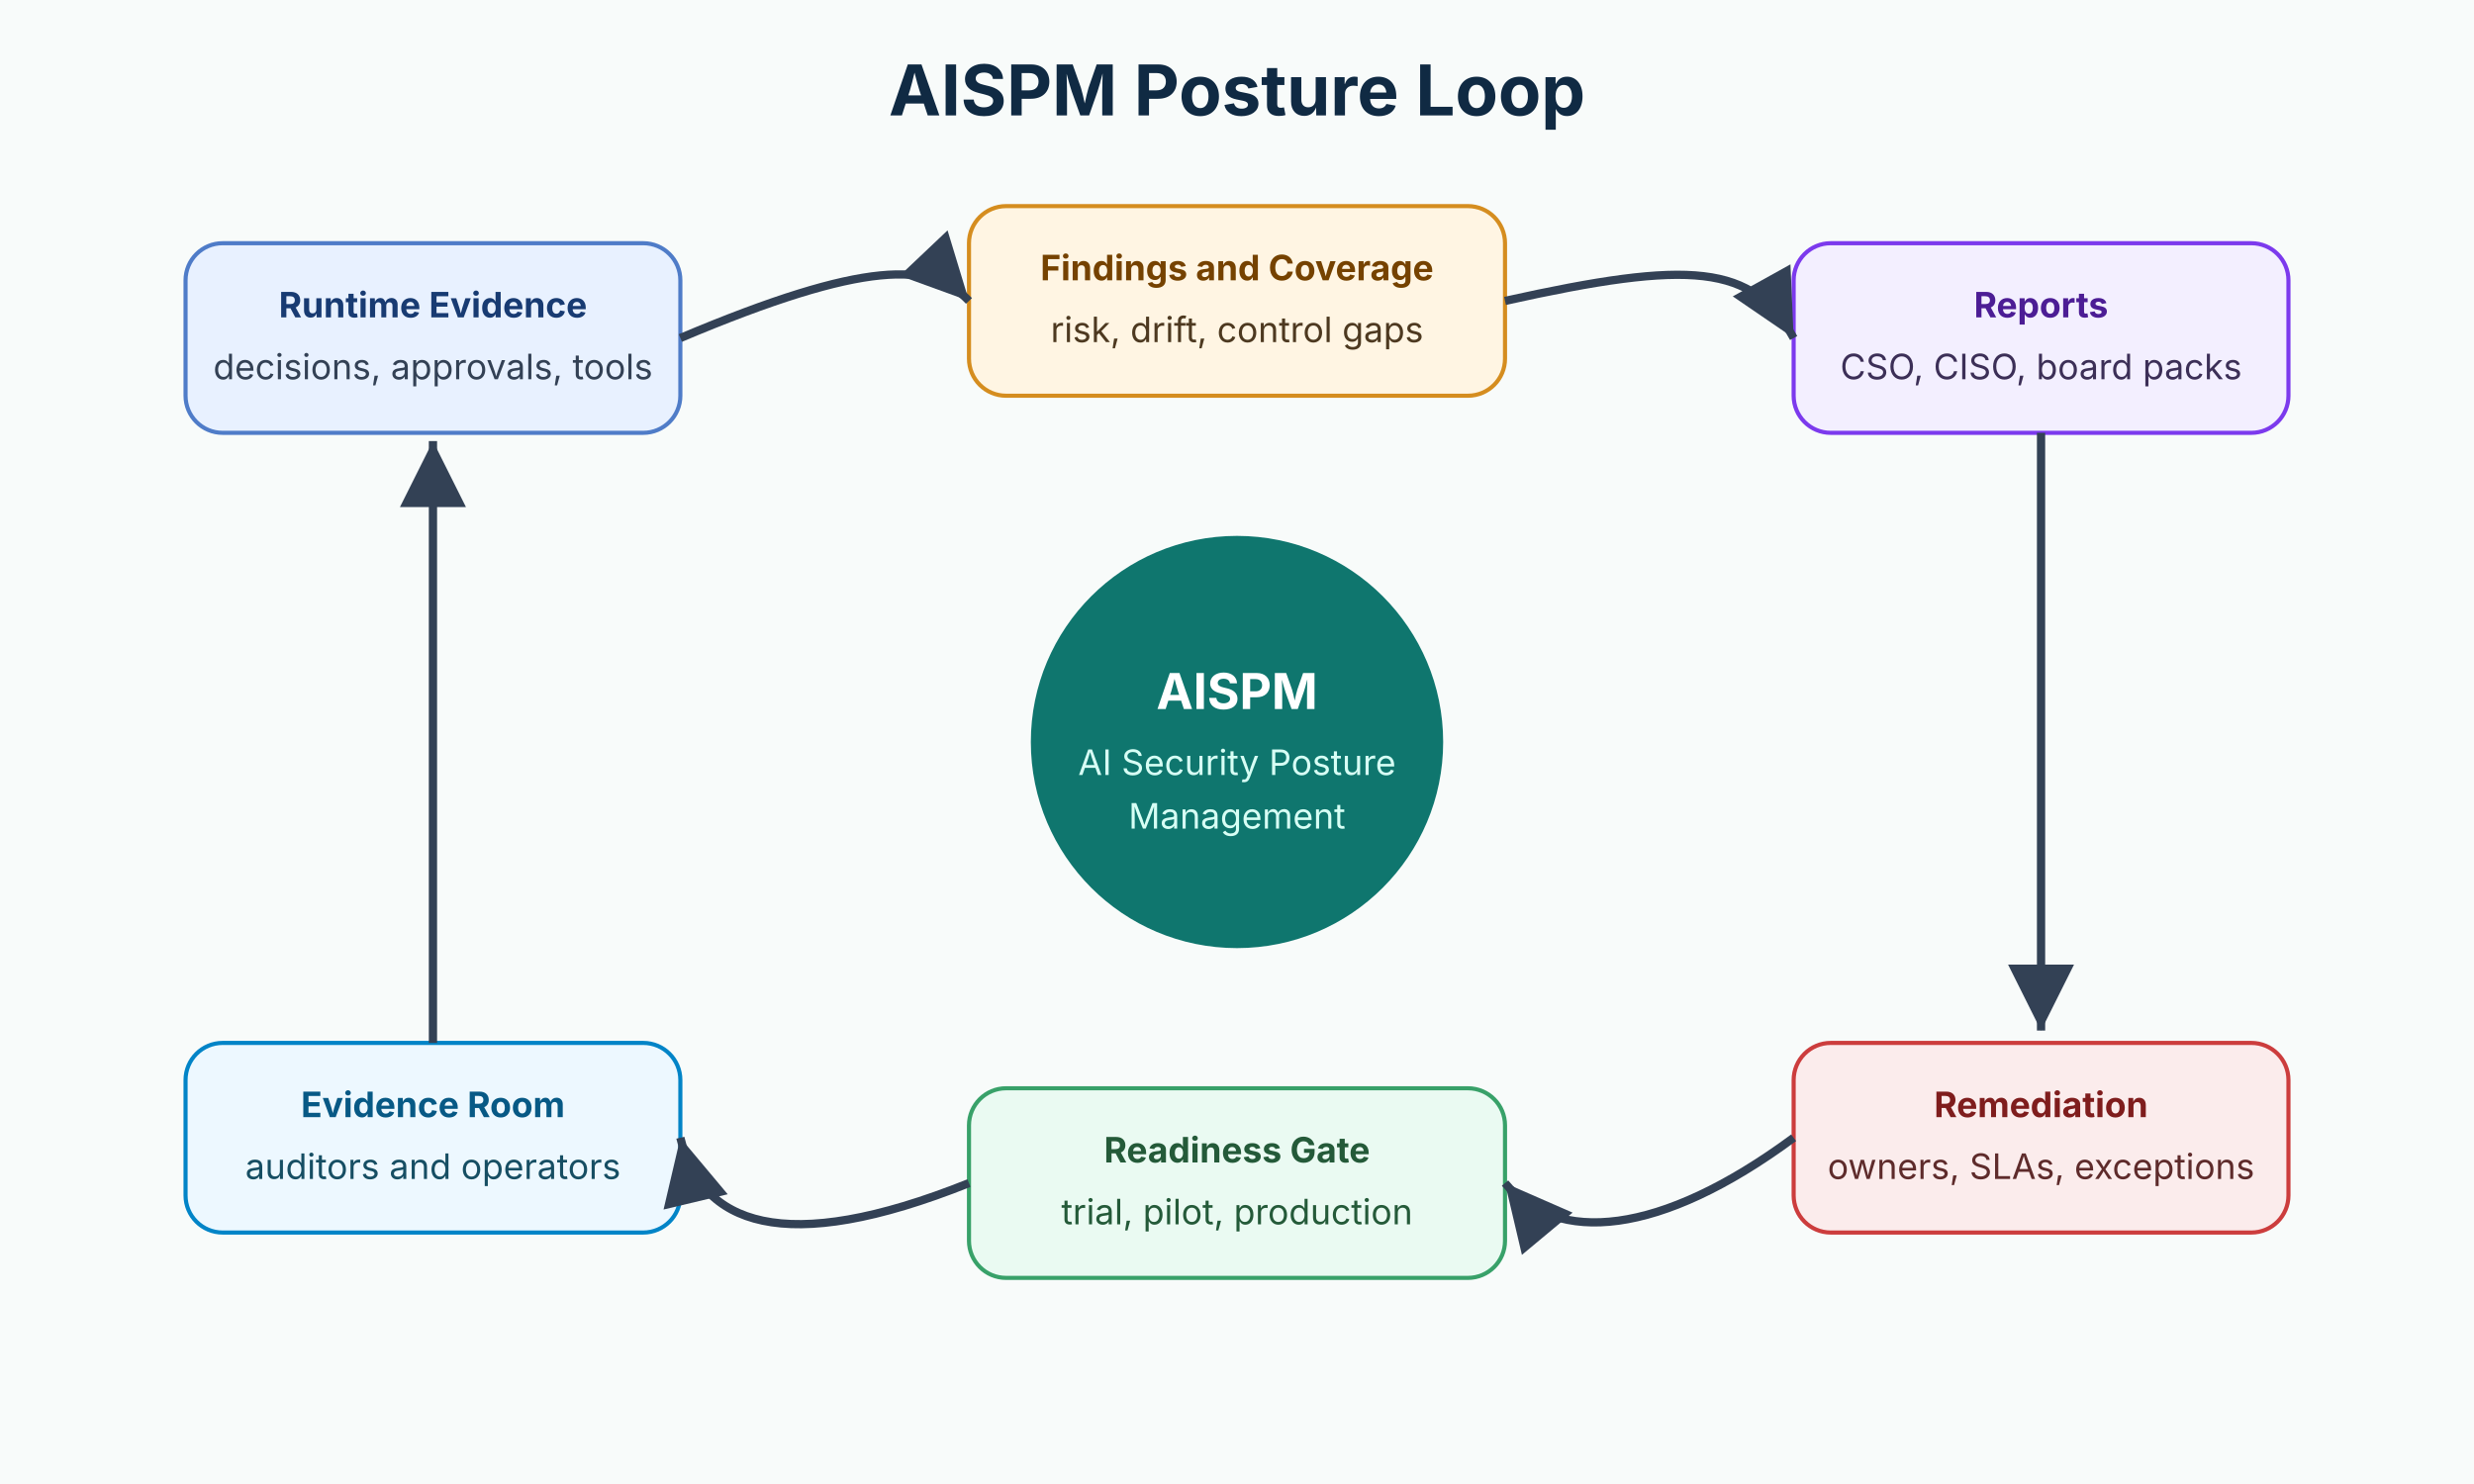
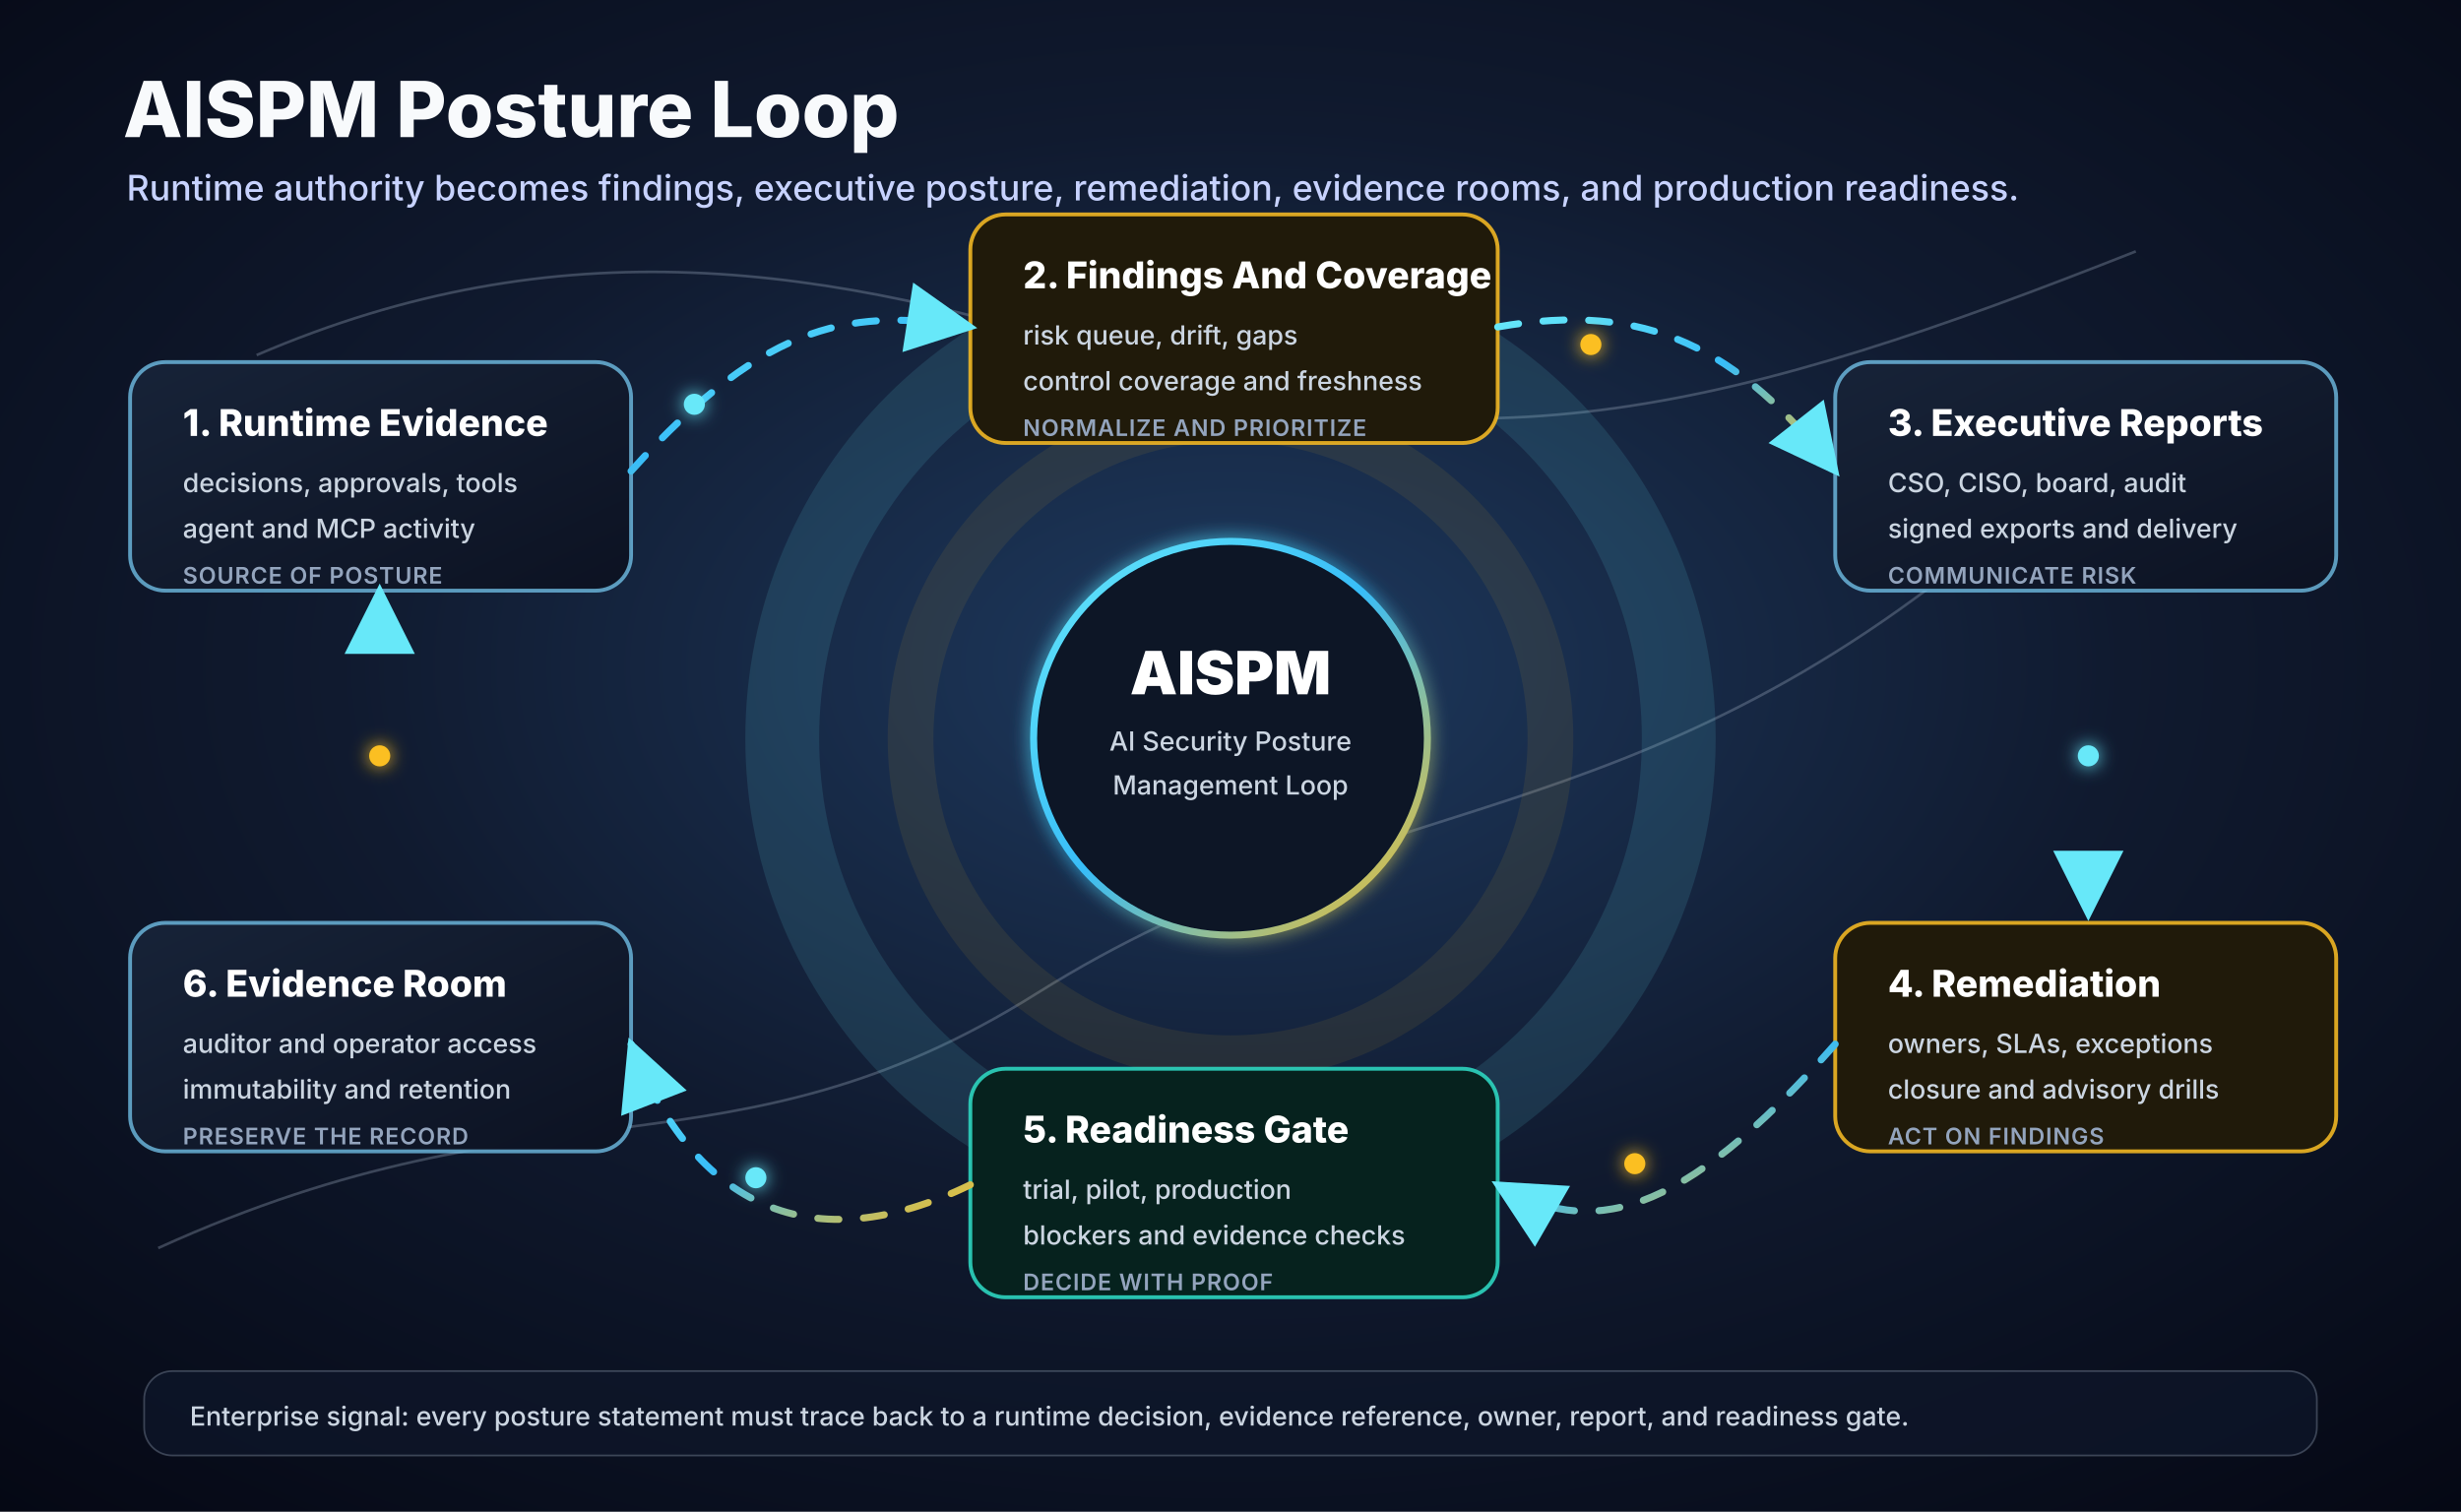
- <svg xmlns="http://www.w3.org/2000/svg" width="1200" height="720" viewBox="0 0 1200 720" role="img" aria-labelledby="title desc">
-   <rect width="1200" height="720" fill="#f8fbfa" />
-   <text x="600" y="56" text-anchor="middle" font-family="Inter, Arial, sans-serif" font-size="34" font-weight="700" fill="#102a43">AISPM Posture Loop</text>
-   <g font-family="Inter, Arial, sans-serif" font-size="17">
-     <circle cx="600" cy="360" r="100" fill="#0f766e" />
-     <text x="600" y="344" text-anchor="middle" font-size="24" font-weight="700" fill="#ffffff">AISPM</text>
-     <text x="600" y="376" text-anchor="middle" fill="#d7fff5">AI Security Posture</text>
-     <text x="600" y="402" text-anchor="middle" fill="#d7fff5">Management</text>
-     <rect x="90" y="118" width="240" height="92" rx="18" fill="#e8f1ff" stroke="#4f7cc8" stroke-width="2" />
-     <text x="210" y="154" text-anchor="middle" font-weight="700" fill="#183b72">Runtime Evidence</text>
-     <text x="210" y="184" text-anchor="middle" fill="#334155">decisions, approvals, tools</text>
-     <rect x="470" y="100" width="260" height="92" rx="18" fill="#fff5e3" stroke="#d58d1f" stroke-width="2" />
-     <text x="600" y="136" text-anchor="middle" font-weight="700" fill="#754200">Findings and Coverage</text>
-     <text x="600" y="166" text-anchor="middle" fill="#4d3920">risk, drift, control gaps</text>
-     <rect x="870" y="118" width="240" height="92" rx="18" fill="#f3efff" stroke="#7c3aed" stroke-width="2" />
-     <text x="990" y="154" text-anchor="middle" font-weight="700" fill="#4c1d95">Reports</text>
-     <text x="990" y="184" text-anchor="middle" fill="#3c2f57">CSO, CISO, board packs</text>
-     <rect x="870" y="506" width="240" height="92" rx="18" fill="#fbecec" stroke="#cc3d3d" stroke-width="2" />
-     <text x="990" y="542" text-anchor="middle" font-weight="700" fill="#7f1d1d">Remediation</text>
-     <text x="990" y="572" text-anchor="middle" fill="#5e2b2b">owners, SLAs, exceptions</text>
-     <rect x="470" y="528" width="260" height="92" rx="18" fill="#eafaf2" stroke="#38a169" stroke-width="2" />
-     <text x="600" y="564" text-anchor="middle" font-weight="700" fill="#245a39">Readiness Gate</text>
-     <text x="600" y="594" text-anchor="middle" fill="#245a39">trial, pilot, production</text>
-     <rect x="90" y="506" width="240" height="92" rx="18" fill="#edf8ff" stroke="#0284c7" stroke-width="2" />
-     <text x="210" y="542" text-anchor="middle" font-weight="700" fill="#075985">Evidence Room</text>
-     <text x="210" y="572" text-anchor="middle" fill="#164e63">auditors and operators</text>
-     <path d="M330 164 C420 126 452 127 470 146" fill="none" stroke="#334155" stroke-width="4" marker-end="url(#arrow)" />
-     <path d="M730 146 C820 126 850 128 870 164" fill="none" stroke="#334155" stroke-width="4" marker-end="url(#arrow)" />
-     <path d="M990 210 V500" fill="none" stroke="#334155" stroke-width="4" marker-end="url(#arrow)" />
-     <path d="M870 552 C805 600 755 604 730 574" fill="none" stroke="#334155" stroke-width="4" marker-end="url(#arrow)" />
-     <path d="M470 574 C380 610 340 594 330 552" fill="none" stroke="#334155" stroke-width="4" marker-end="url(#arrow)" />
-     <path d="M210 506 V214" fill="none" stroke="#334155" stroke-width="4" marker-end="url(#arrow)" />
+ <svg xmlns="http://www.w3.org/2000/svg" width="1400" height="860" viewBox="0 0 1400 860" role="img" aria-labelledby="title desc">
+   <defs>
+     <radialGradient id="bgGlow" cx="50%" cy="44%" r="75%">
+       <stop offset="0%" stop-color="#1e3a5f" />
+       <stop offset="48%" stop-color="#101a2f" />
+       <stop offset="100%" stop-color="#050814" />
+     </radialGradient>
+     <linearGradient id="cyanGold" x1="0%" y1="0%" x2="100%" y2="100%">
+       <stop offset="0%" stop-color="#67e8f9" />
+       <stop offset="48%" stop-color="#38bdf8" />
+       <stop offset="100%" stop-color="#fbbf24" />
+     </linearGradient>
+     <linearGradient id="panel" x1="0%" y1="0%" x2="100%" y2="100%">
+       <stop offset="0%" stop-color="#172338" />
+       <stop offset="100%" stop-color="#0c1222" />
+     </linearGradient>
+     <filter id="glow" x="-35%" y="-35%" width="170%" height="170%">
+       <feGaussianBlur stdDeviation="5" result="blur" />
+       <feMerge>
+         <feMergeNode in="blur" />
+         <feMergeNode in="SourceGraphic" />
+       </feMerge>
+     </filter>
+     <marker id="arrow" markerWidth="14" markerHeight="14" refX="11" refY="7" orient="auto">
+       <path d="M2 2 L12 7 L2 12 Z" fill="#67e8f9" />
+     </marker>
+     <style>
+       .title { font: 800 44px Inter, Arial, sans-serif; fill: #f8fafc; }
+       .subtitle { font: 500 20px Inter, Arial, sans-serif; fill: #c7d2fe; }
+       .label { font: 800 21px Inter, Arial, sans-serif; fill: #ffffff; }
+       .body { font: 500 15px Inter, Arial, sans-serif; fill: #cbd5e1; }
+       .tiny { font: 600 13px Inter, Arial, sans-serif; fill: #93a4bd; letter-spacing: .04em; }
+       .panel { fill: url(#panel); stroke: rgba(125,211,252,.7); stroke-width: 2.2; }
+       .panelGold { fill: #201a0a; stroke: rgba(251,191,36,.85); stroke-width: 2.2; }
+       .panelGreen { fill: #06221e; stroke: rgba(45,212,191,.9); stroke-width: 2.2; }
+       .line { fill: none; stroke: url(#cyanGold); stroke-width: 4; stroke-linecap: round; marker-end: url(#arrow); }
+       .thin { fill: none; stroke: rgba(148,163,184,.35); stroke-width: 1.5; }
+       .pulse { animation: pulse 4s ease-in-out infinite; transform-origin: center; }
+       .orbit { animation: orbit 12s linear infinite; transform-origin: 700px 420px; }
+       .orbit2 { animation: orbit 16s linear infinite reverse; transform-origin: 700px 420px; }
+       .dash { stroke-dasharray: 12 14; animation: flow 8s linear infinite; }
+       .blink { animation: blink 2.8s ease-in-out infinite; }
+       @keyframes pulse { 0%,100% { opacity:.84; transform:scale(1); } 50% { opacity:1; transform:scale(1.018); } }
+       @keyframes orbit { to { transform: rotate(360deg); } }
+       @keyframes flow { to { stroke-dashoffset: -160; } }
+       @keyframes blink { 0%,100% { opacity:.45; } 50% { opacity:1; } }
+       @media (prefers-reduced-motion: reduce) { .pulse,.orbit,.orbit2,.dash,.blink { animation: none; } }
+     </style>
+   </defs>
+   <rect width="1400" height="860" fill="url(#bgGlow)" />
+   <path d="M90 710 C310 610 415 675 590 565 C780 446 928 480 1138 302" class="thin" />
+   <path d="M146 202 C318 128 470 150 640 205 C843 271 990 232 1215 143" class="thin" />
+   <circle cx="700" cy="420" r="255" fill="none" stroke="rgba(103,232,249,.12)" stroke-width="42" />
+   <circle cx="700" cy="420" r="182" fill="none" stroke="rgba(251,191,36,.08)" stroke-width="26" />
+   <circle class="orbit" cx="700" cy="165" r="7" fill="#fbbf24" filter="url(#glow)" />
+   <circle class="orbit2" cx="700" cy="238" r="6" fill="#67e8f9" filter="url(#glow)" />
+   <text x="70" y="78" class="title">AISPM Posture Loop</text>
+   <text x="72" y="114" class="subtitle">Runtime authority becomes findings, executive posture, remediation, evidence rooms, and production readiness.</text>
+   <g class="pulse">
+     <circle cx="700" cy="420" r="112" fill="#071426" stroke="url(#cyanGold)" stroke-width="4" filter="url(#glow)" />
+     <text x="700" y="395" text-anchor="middle" font-family="Inter, Arial, sans-serif" font-size="34" font-weight="900" fill="#ffffff">AISPM</text>
+     <text x="700" y="427" text-anchor="middle" class="body">AI Security Posture</text>
+     <text x="700" y="452" text-anchor="middle" class="body">Management Loop</text>
  </g>
-   <defs>
-     <marker id="arrow" markerWidth="12" markerHeight="12" refX="10" refY="6" orient="auto">
-       <path d="M2 2 L10 6 L2 10 Z" fill="#334155" />
-     </marker>
-   </defs>
+   <g>
+     <rect x="74" y="206" width="285" height="130" rx="20" class="panel" />
+     <text x="104" y="248" class="label">1. Runtime Evidence</text>
+     <text x="104" y="280" class="body">decisions, approvals, tools</text>
+     <text x="104" y="306" class="body">agent and MCP activity</text>
+     <text x="104" y="332" class="tiny">SOURCE OF POSTURE</text>
+     <rect x="552" y="122" width="300" height="130" rx="20" class="panelGold" />
+     <text x="582" y="164" class="label">2. Findings And Coverage</text>
+     <text x="582" y="196" class="body">risk queue, drift, gaps</text>
+     <text x="582" y="222" class="body">control coverage and freshness</text>
+     <text x="582" y="248" class="tiny">NORMALIZE AND PRIORITIZE</text>
+     <rect x="1044" y="206" width="285" height="130" rx="20" class="panel" />
+     <text x="1074" y="248" class="label">3. Executive Reports</text>
+     <text x="1074" y="280" class="body">CSO, CISO, board, audit</text>
+     <text x="1074" y="306" class="body">signed exports and delivery</text>
+     <text x="1074" y="332" class="tiny">COMMUNICATE RISK</text>
+     <rect x="1044" y="525" width="285" height="130" rx="20" class="panelGold" />
+     <text x="1074" y="567" class="label">4. Remediation</text>
+     <text x="1074" y="599" class="body">owners, SLAs, exceptions</text>
+     <text x="1074" y="625" class="body">closure and advisory drills</text>
+     <text x="1074" y="651" class="tiny">ACT ON FINDINGS</text>
+     <rect x="552" y="608" width="300" height="130" rx="20" class="panelGreen" />
+     <text x="582" y="650" class="label">5. Readiness Gate</text>
+     <text x="582" y="682" class="body">trial, pilot, production</text>
+     <text x="582" y="708" class="body">blockers and evidence checks</text>
+     <text x="582" y="734" class="tiny">DECIDE WITH PROOF</text>
+     <rect x="74" y="525" width="285" height="130" rx="20" class="panel" />
+     <text x="104" y="567" class="label">6. Evidence Room</text>
+     <text x="104" y="599" class="body">auditor and operator access</text>
+     <text x="104" y="625" class="body">immutability and retention</text>
+     <text x="104" y="651" class="tiny">PRESERVE THE RECORD</text>
+   </g>
+   <path d="M359 268 C438 180 487 176 552 186" class="line dash" />
+   <path d="M852 186 C937 171 989 198 1044 268" class="line dash" />
+   <path d="M1188 336 L1188 520" class="line dash" />
+   <path d="M1044 594 C955 695 904 704 852 674" class="line dash" />
+   <path d="M552 674 C462 718 395 687 359 594" class="line dash" />
+   <path d="M216 525 L216 336" class="line dash" />
+   <g class="blink" filter="url(#glow)">
+     <circle cx="395" cy="230" r="6" fill="#67e8f9" />
+     <circle cx="905" cy="196" r="6" fill="#fbbf24" />
+     <circle cx="1188" cy="430" r="6" fill="#67e8f9" />
+     <circle cx="930" cy="662" r="6" fill="#fbbf24" />
+     <circle cx="430" cy="670" r="6" fill="#67e8f9" />
+     <circle cx="216" cy="430" r="6" fill="#fbbf24" />
+   </g>
+   <rect x="82" y="780" width="1236" height="48" rx="16" fill="rgba(15,23,42,.72)" stroke="rgba(148,163,184,.35)" />
+   <text x="108" y="811" class="body">Enterprise signal: every posture statement must trace back to a runtime decision, evidence reference, owner, report, and readiness gate.</text>
</svg>
